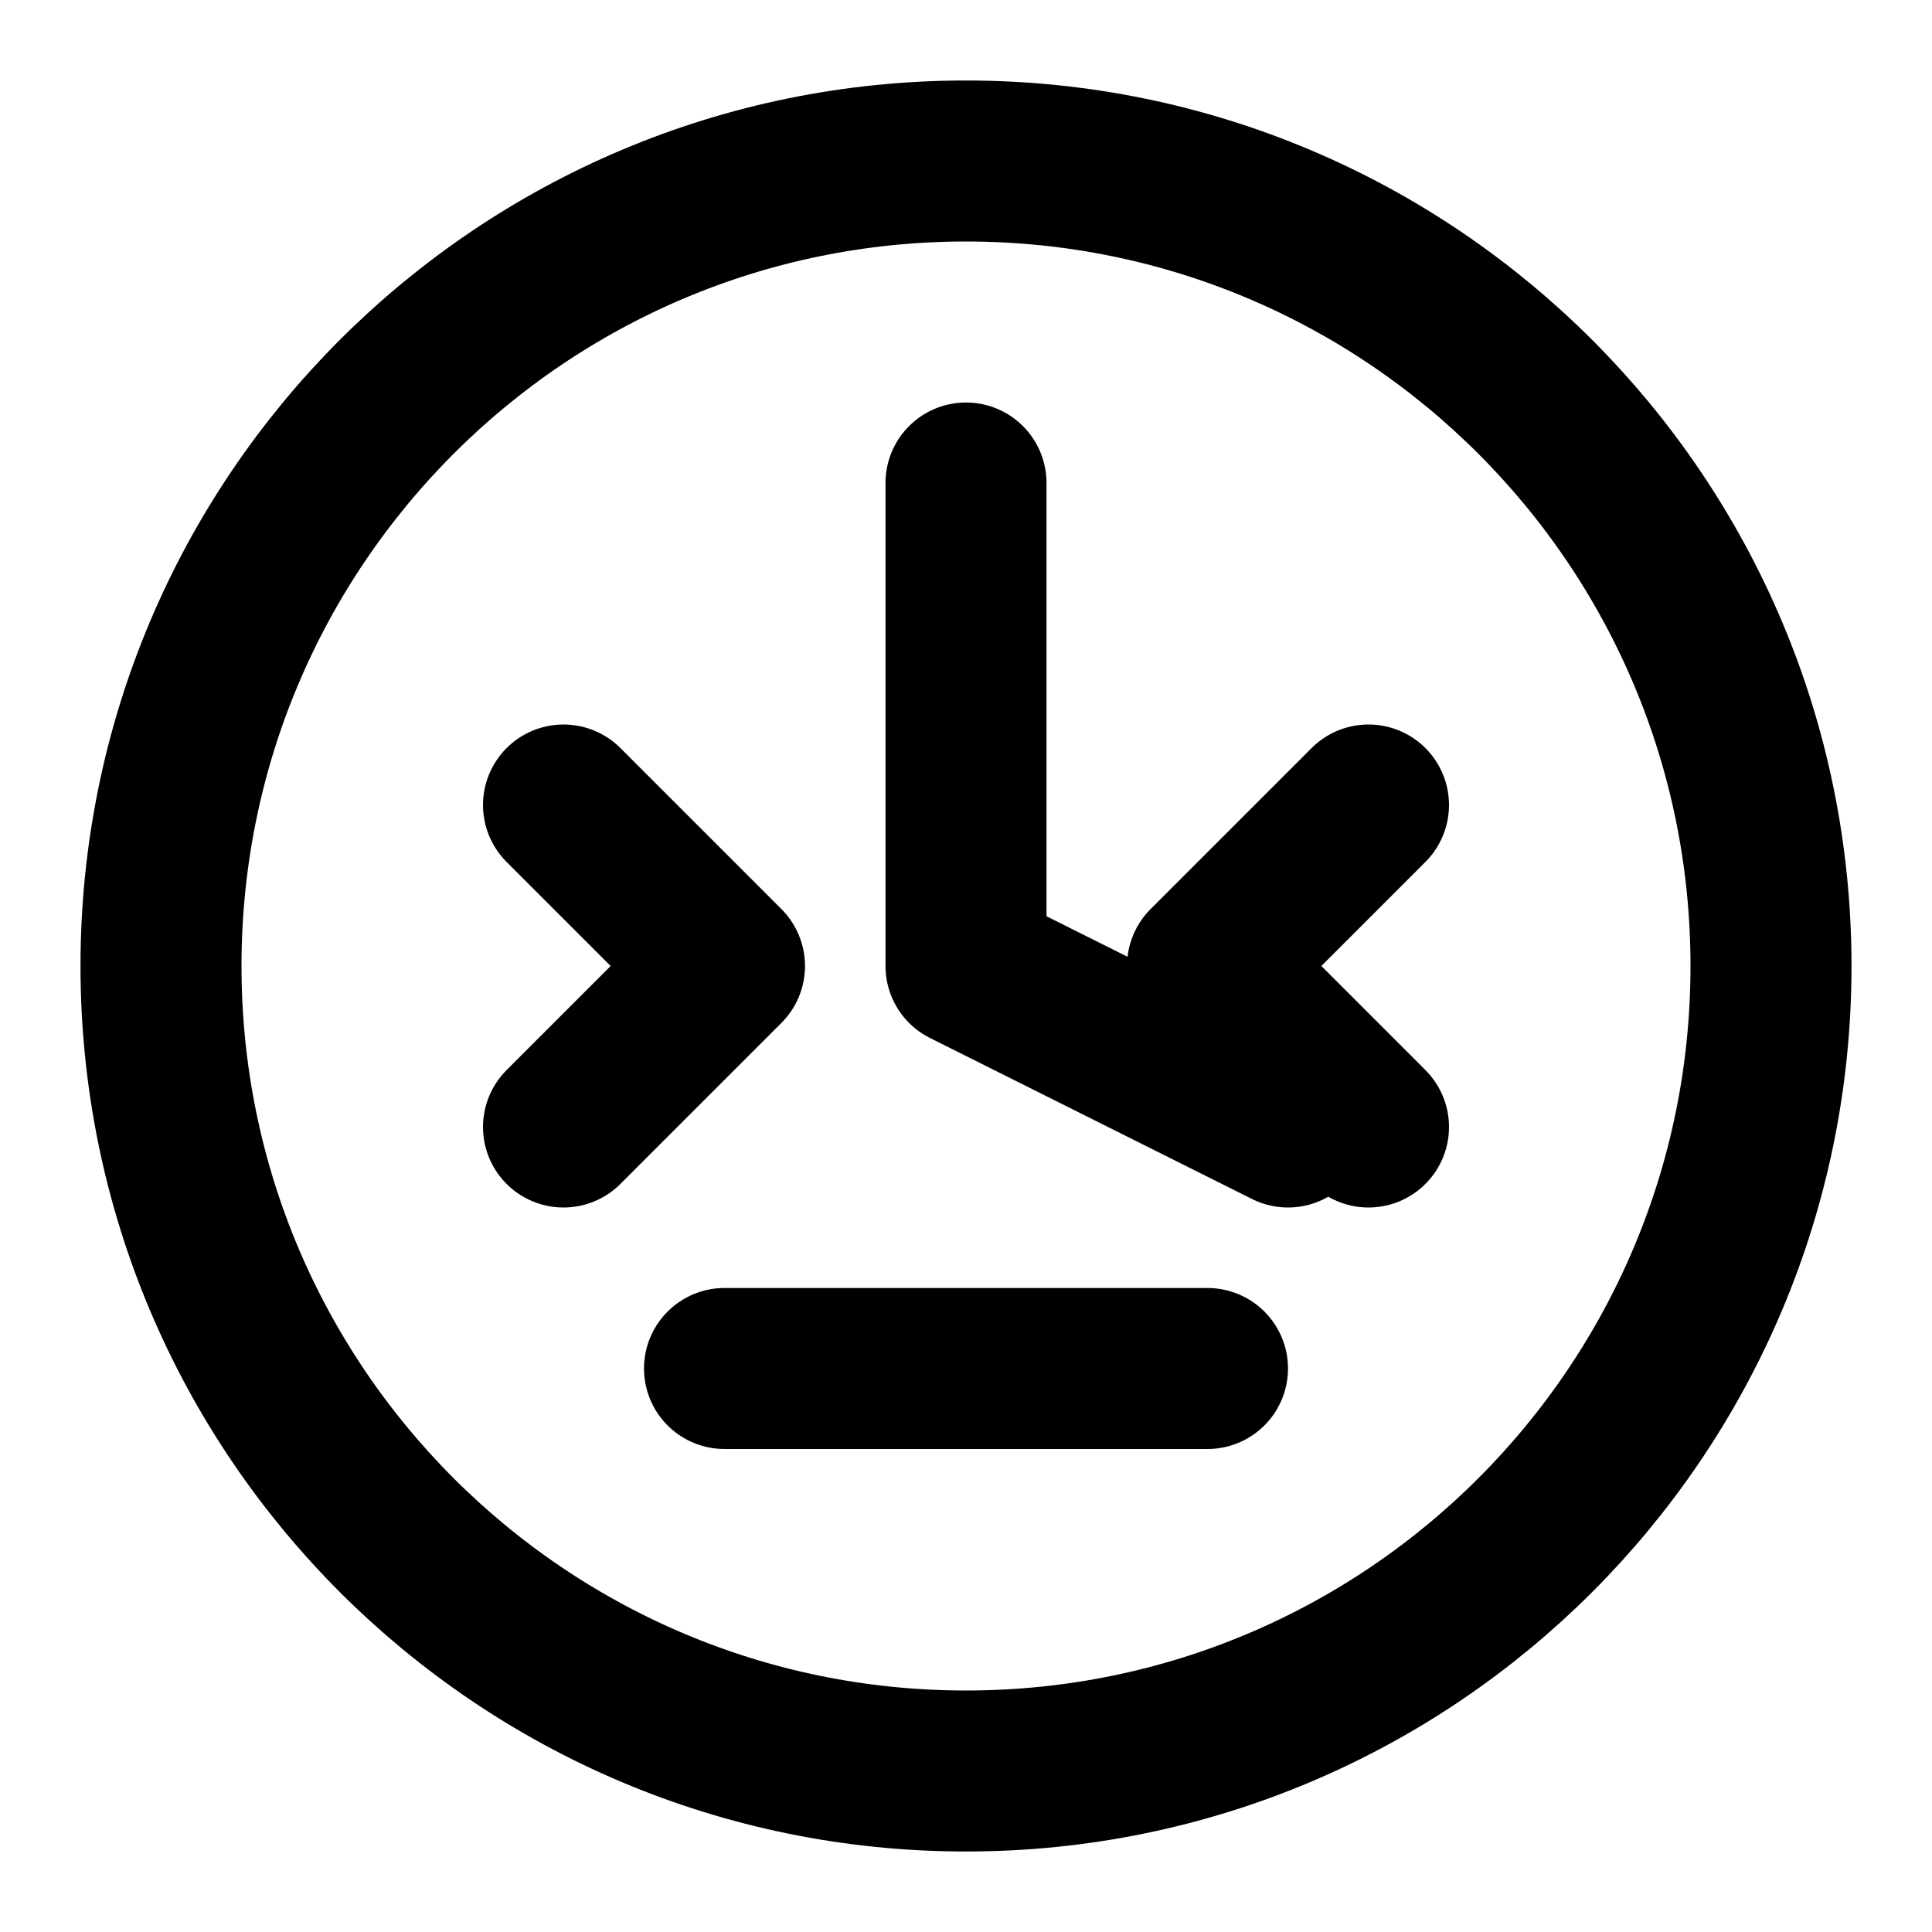
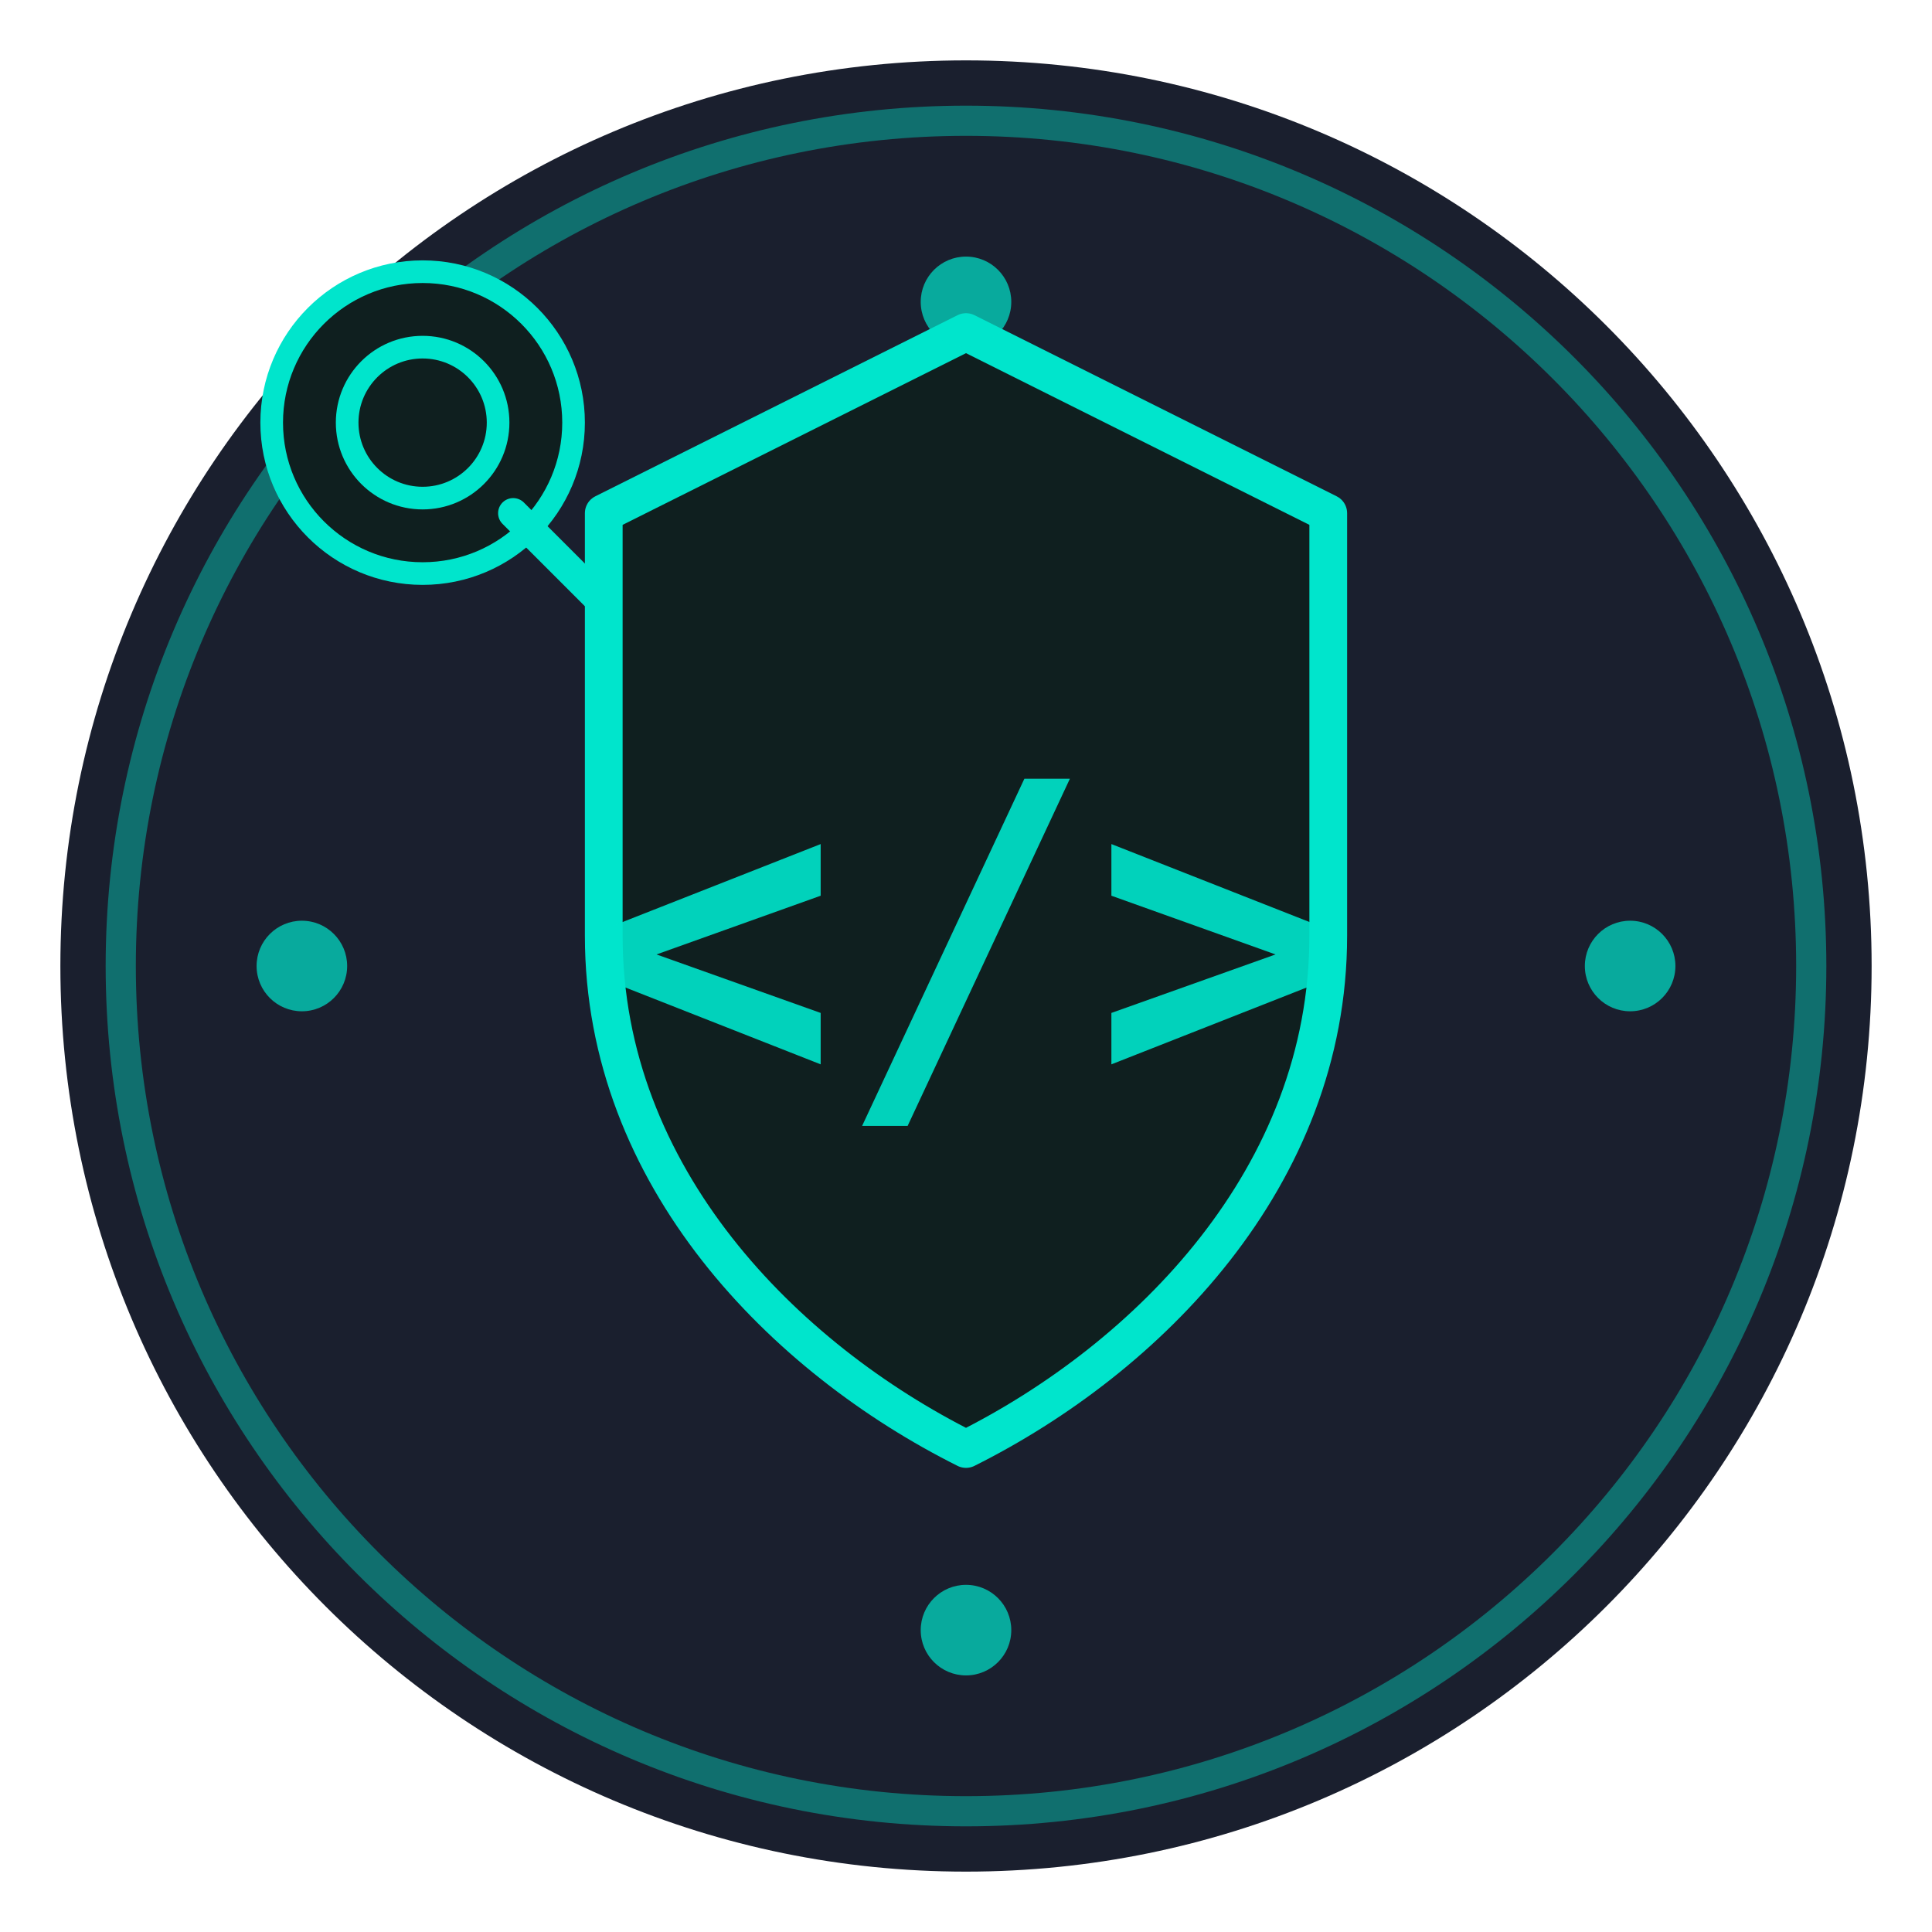
- <svg xmlns="http://www.w3.org/2000/svg" viewBox="0 0 24 24" fill="none" stroke="currentColor" stroke-width="2" stroke-linecap="round" stroke-linejoin="round">
-   <circle cx="12" cy="12" r="10" />
-   <path d="M12 6v6l4 2" />
-   <path d="M9 17h6" />
-   <path d="M7 10l2 2-2 2" />
-   <path d="M17 10l-2 2 2 2" />
+ <svg xmlns="http://www.w3.org/2000/svg" viewBox="0 0 128 128">
+   <circle cx="64" cy="64" r="60" fill="#1a1f2e" />
+   <circle cx="64" cy="64" r="56" fill="none" stroke="#00e5cc" stroke-width="2" opacity="0.4" />
+   <path d="M64 22 L88 34 L88 62 C88 78 76 90 64 96 C52 90 40 78 40 62 L40 34 Z" fill="#0f1f1f" stroke="#00e5cc" stroke-width="2.5" stroke-linejoin="round" />
+   <text x="64" y="72" font-family="monospace" font-size="28" font-weight="700" fill="#00e5cc" text-anchor="middle" opacity="0.9">&lt;/&gt;</text>
+   <circle cx="28" cy="28" r="10" fill="#0f1f1f" stroke="#00e5cc" stroke-width="1.5" />
+   <circle cx="28" cy="28" r="5" fill="none" stroke="#00e5cc" stroke-width="1.5" />
+   <line x1="34" y1="34" x2="40" y2="40" stroke="#00e5cc" stroke-width="2" stroke-linecap="round" />
+   <circle cx="20" cy="64" r="3" fill="#00e5cc" opacity="0.7" />
+   <circle cx="108" cy="64" r="3" fill="#00e5cc" opacity="0.7" />
+   <circle cx="64" cy="20" r="3" fill="#00e5cc" opacity="0.7" />
+   <circle cx="64" cy="108" r="3" fill="#00e5cc" opacity="0.7" />
</svg>
